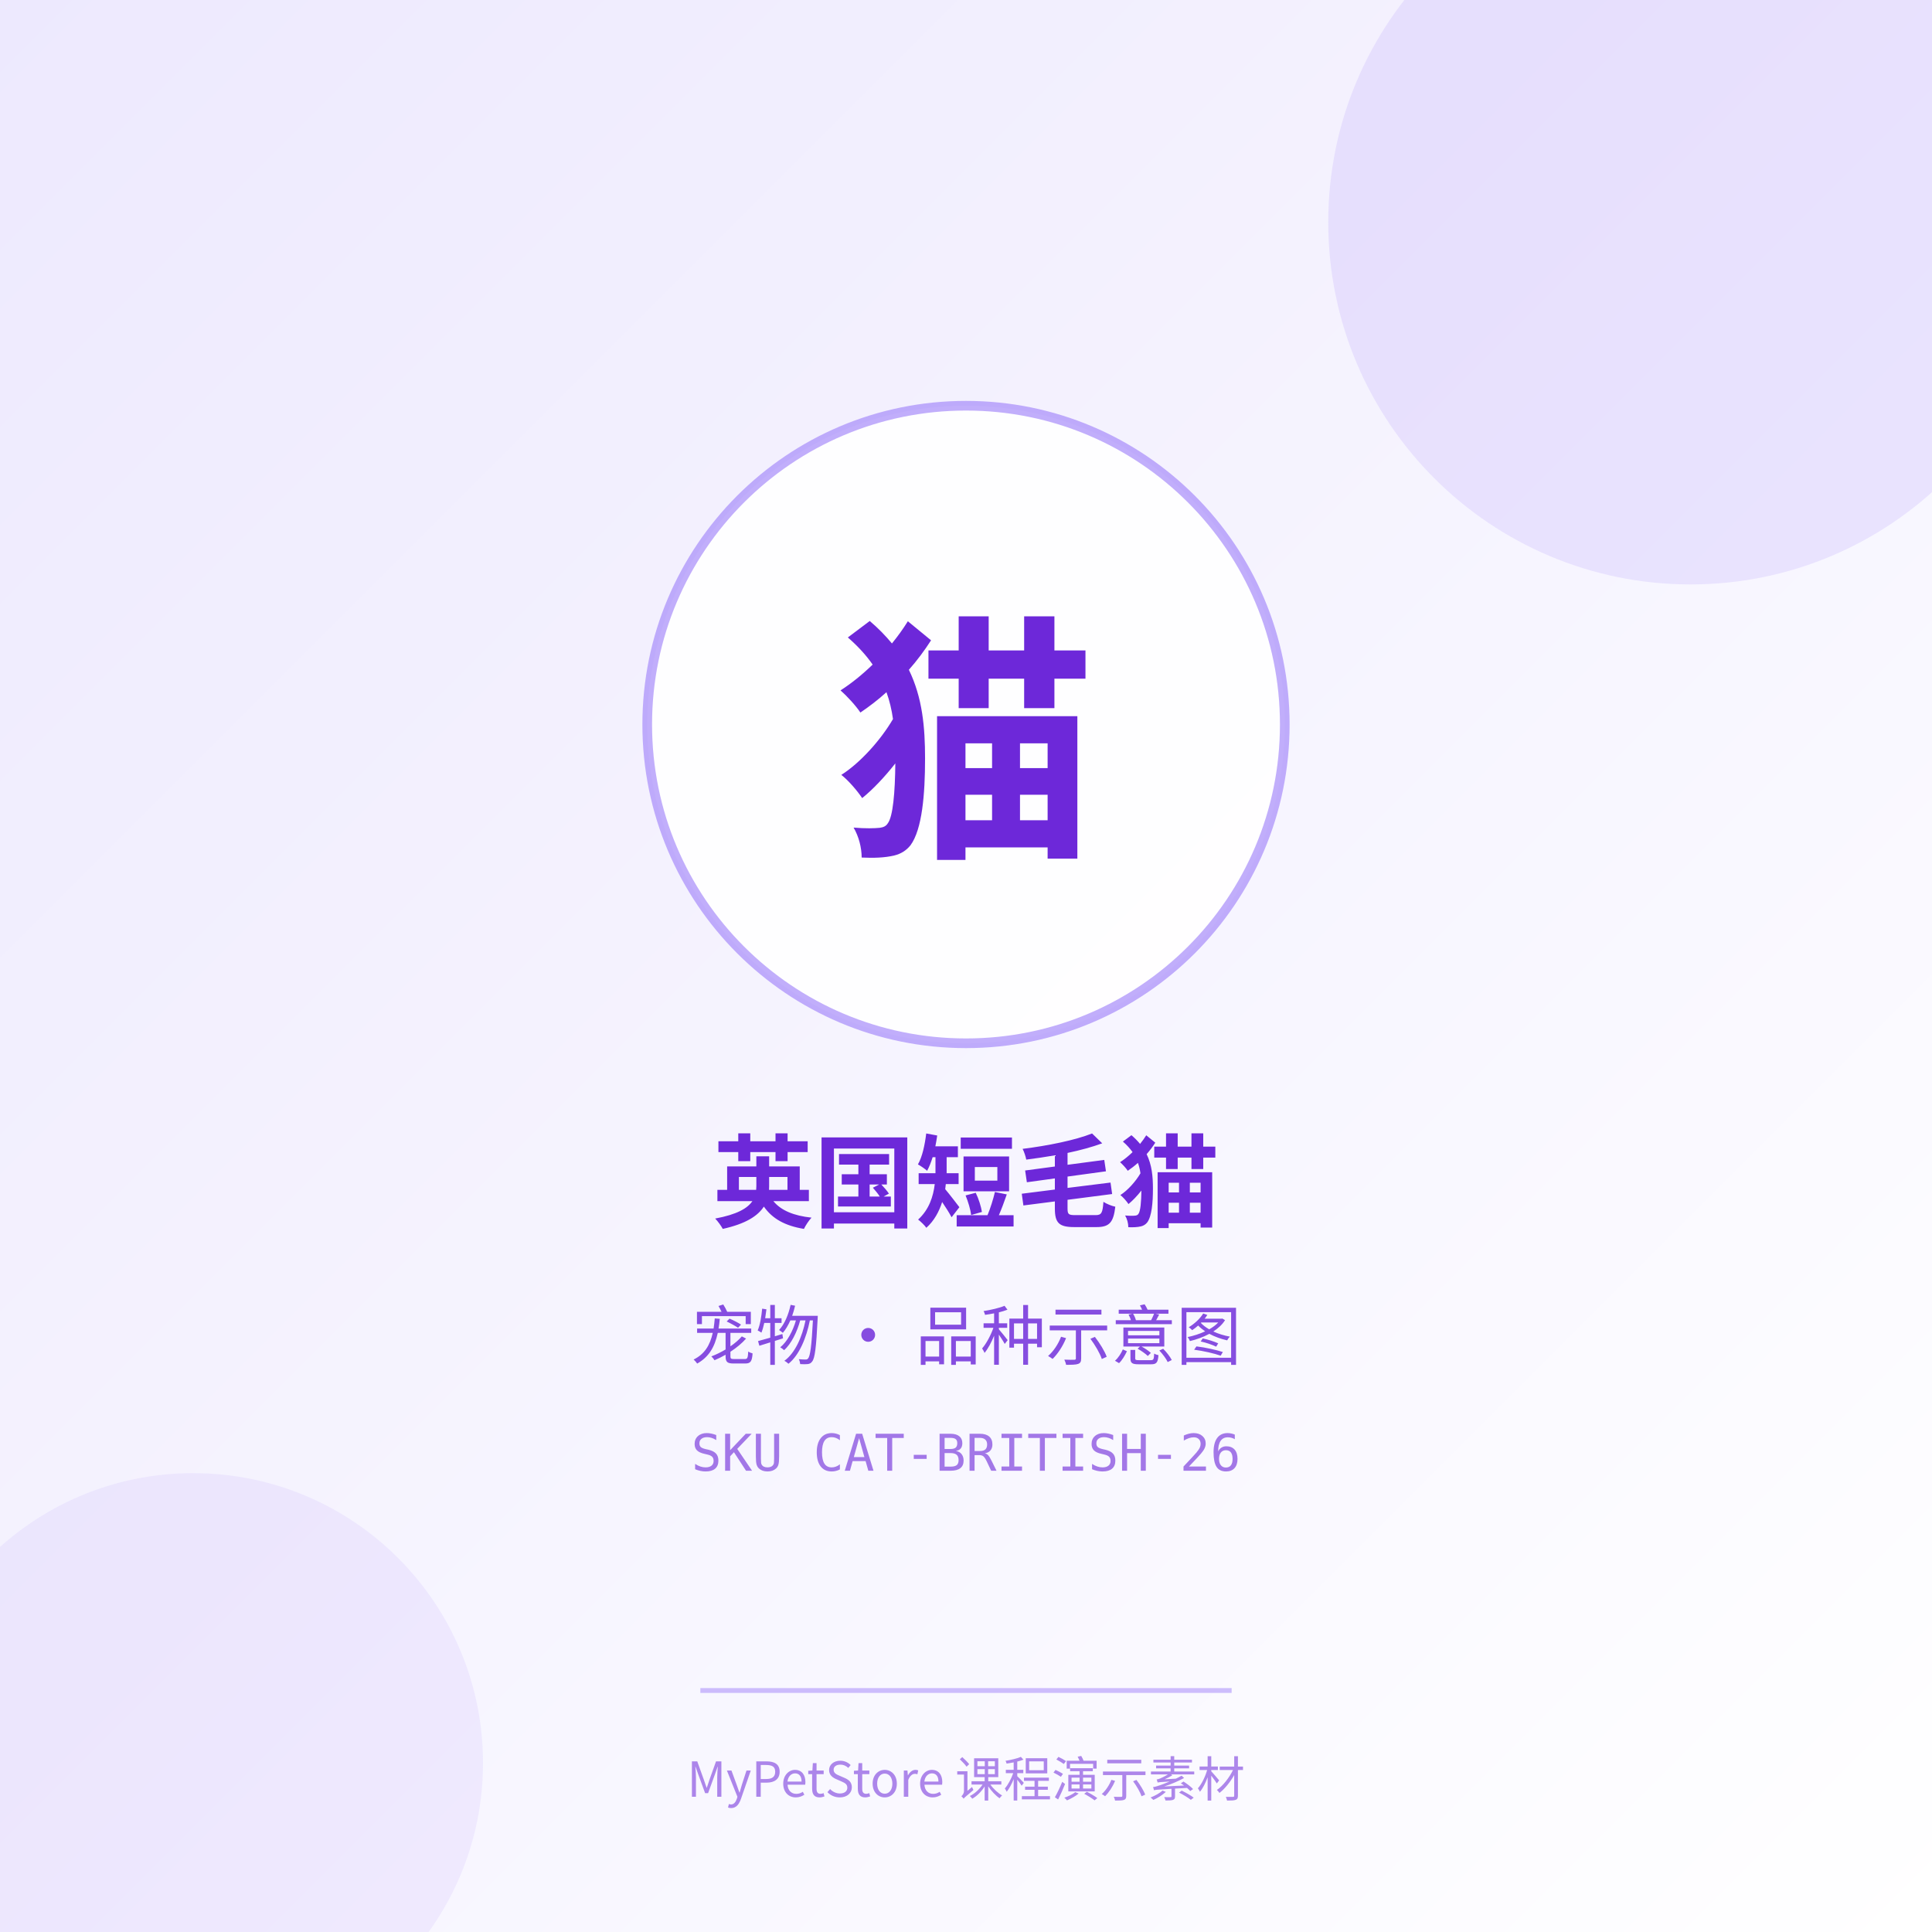
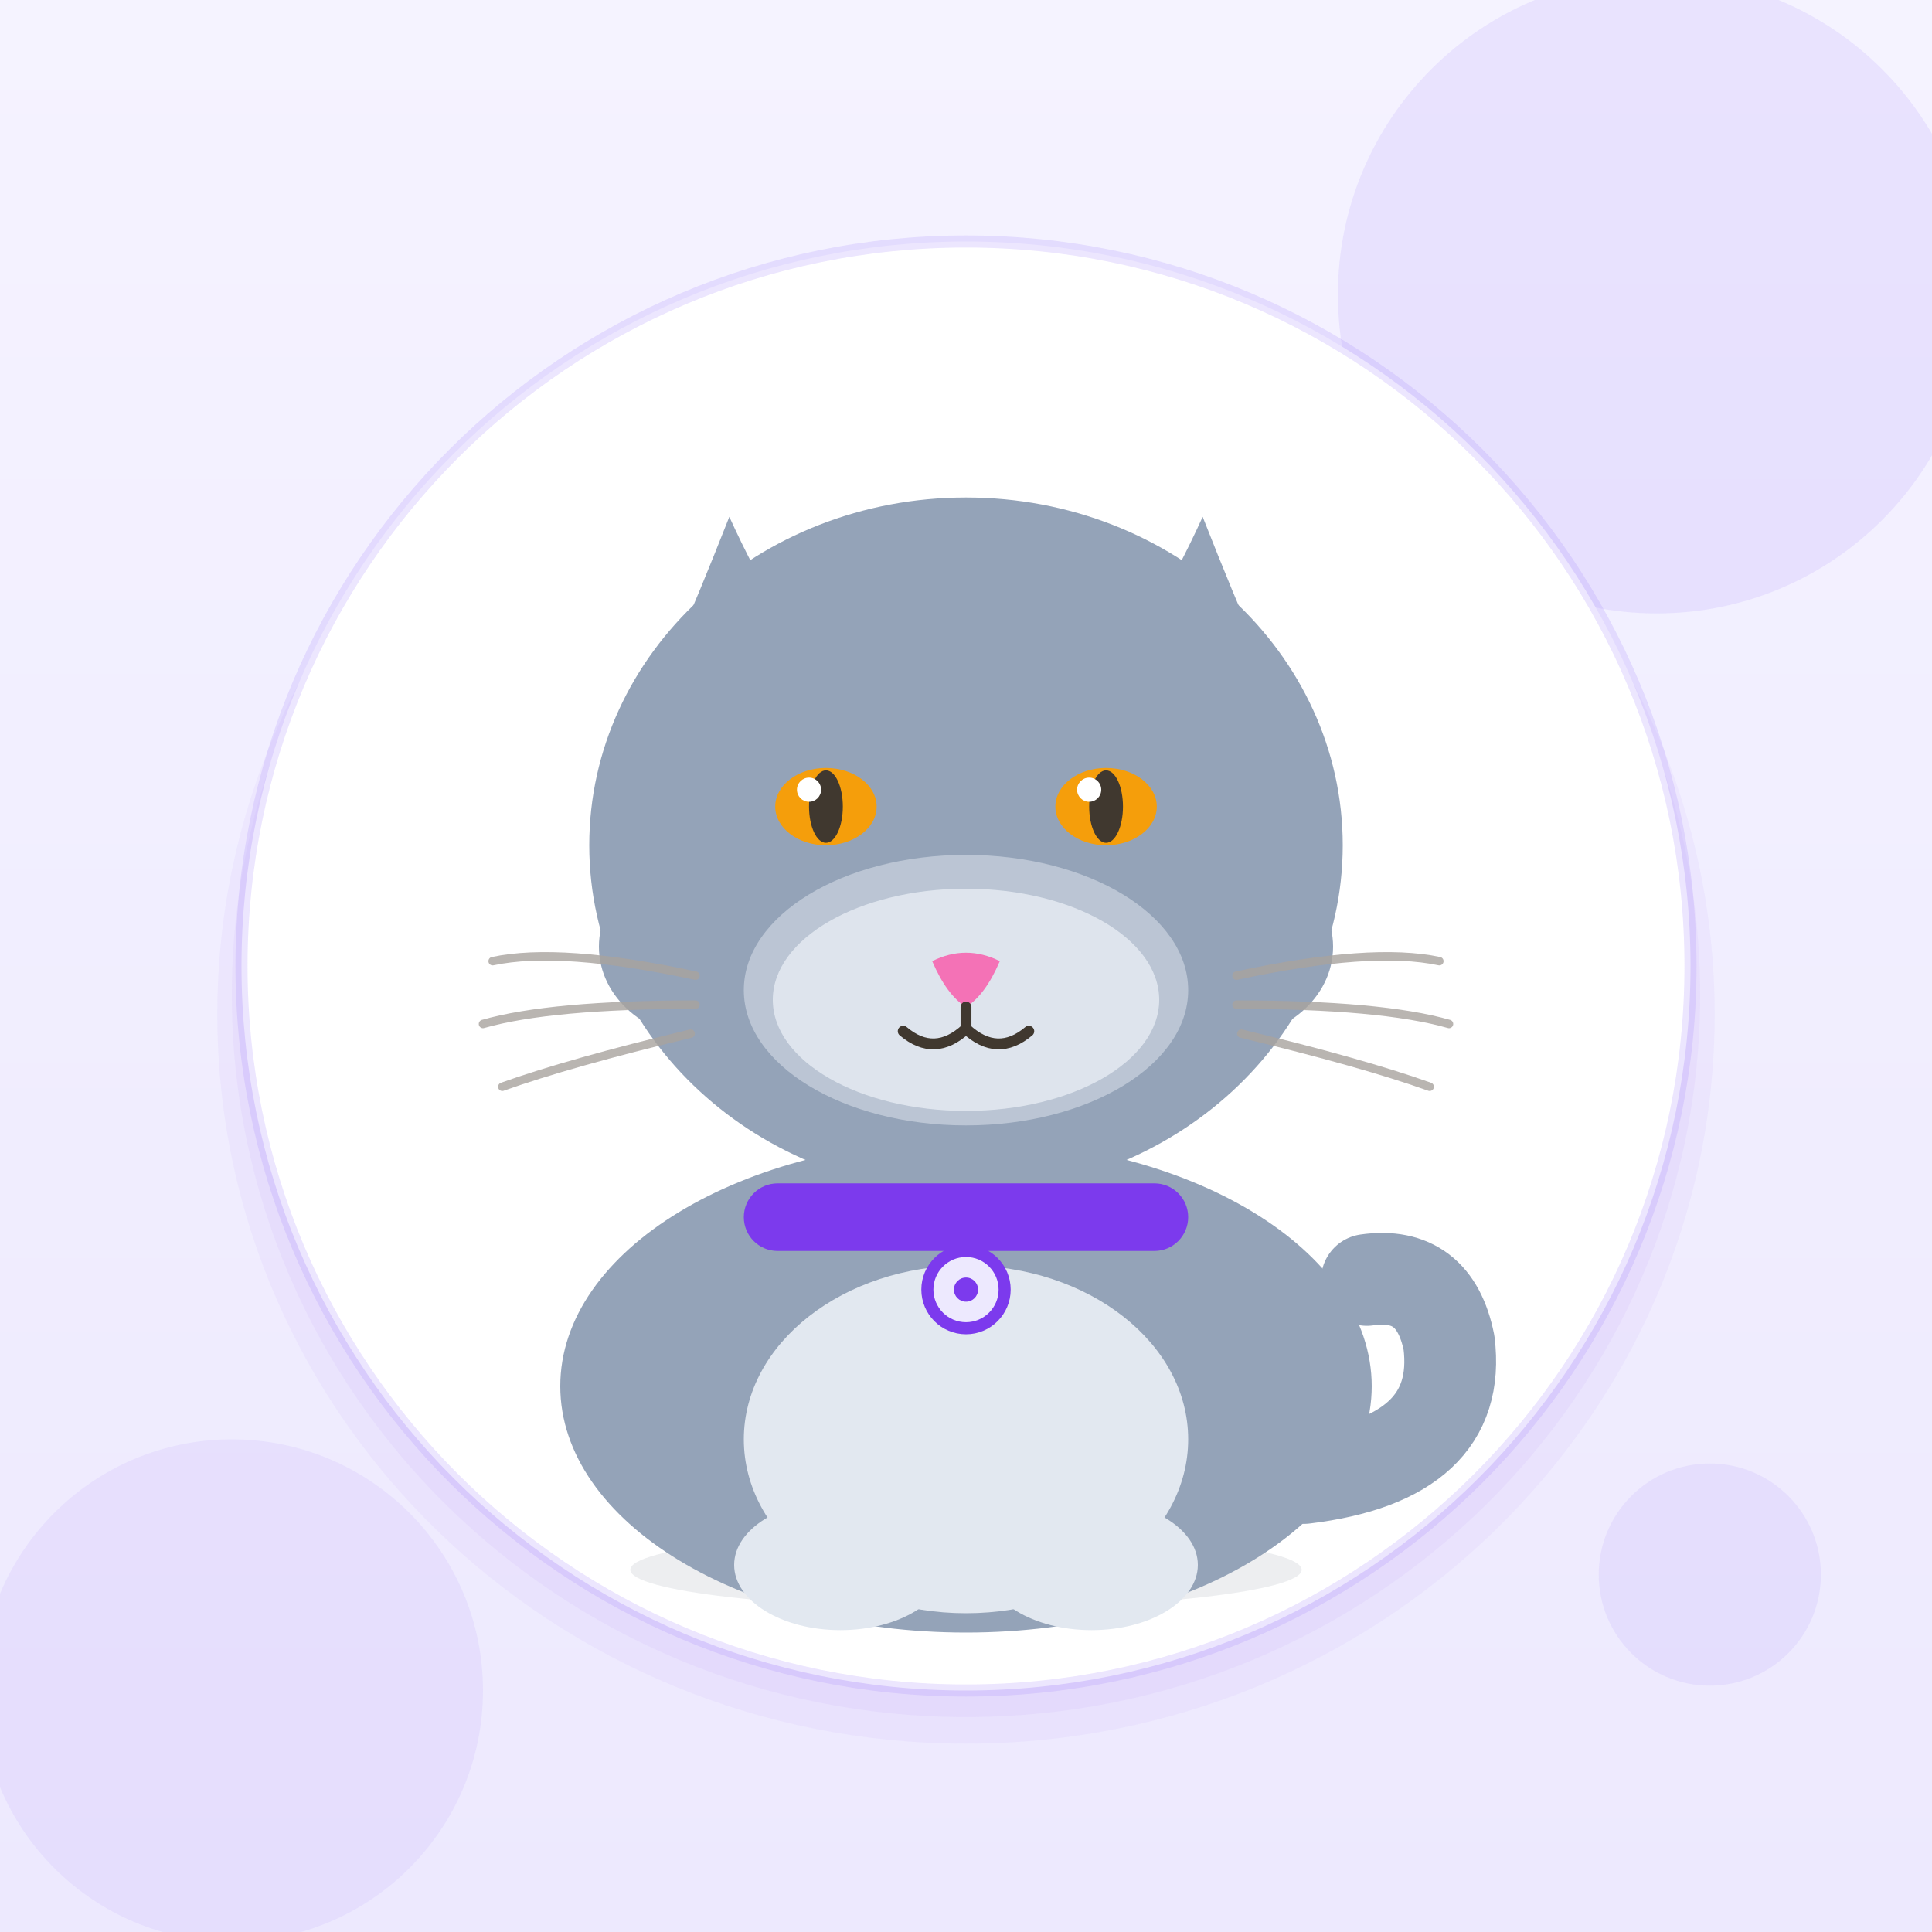
- <svg xmlns="http://www.w3.org/2000/svg" width="800" height="800" viewBox="0 0 800 800" role="img" aria-label="英国短毛猫 教学示意图">
+ <svg xmlns="http://www.w3.org/2000/svg" viewBox="0 0 800 800">
  <defs>
-     <linearGradient id="bg" x1="0" y1="0" x2="1" y2="1">
-       <stop offset="0%" stop-color="#ede9fe" />
-       <stop offset="100%" stop-color="#ffffff" />
+     <linearGradient id="bg" x1="0" y1="0" x2="0" y2="1">
+       <stop offset="0" stop-color="#f5f3ff" />
+       <stop offset="1" stop-color="#ede9fe" />
    </linearGradient>
  </defs>
  <rect width="800" height="800" fill="url(#bg)" />
-   <circle cx="700" cy="92" r="150" fill="#a78bfa" opacity="0.18" />
-   <circle cx="80" cy="730" r="120" fill="#a78bfa" opacity="0.12" />
-   <circle cx="400" cy="300" r="132" fill="#ffffff" opacity="0.94" />
-   <circle cx="400" cy="300" r="132" fill="none" stroke="#a78bfa" stroke-width="4" opacity="0.7" />
-   <text x="400" y="347" text-anchor="middle" font-family="Microsoft YaHei, PingFang SC, Noto Sans CJK SC, sans-serif" font-size="108" font-weight="700" fill="#6d28d9">猫</text>
-   <text x="400" y="505" text-anchor="middle" font-family="Microsoft YaHei, PingFang SC, Noto Sans CJK SC, sans-serif" font-size="42" font-weight="700" fill="#6d28d9">英国短毛猫</text>
-   <text x="400" y="563" text-anchor="middle" font-family="Microsoft YaHei, PingFang SC, Noto Sans CJK SC, sans-serif" font-size="27" fill="#6d28d9" opacity="0.82">宠物 · 品种示意图</text>
-   <text x="400" y="609" text-anchor="middle" font-family="Consolas, monospace" font-size="21" fill="#6d28d9" opacity="0.62">SKU CAT-BRITISH-26</text>
-   <line x1="290" y1="700" x2="510" y2="700" stroke="#a78bfa" stroke-width="2" opacity="0.55" />
-   <text x="400" y="744" text-anchor="middle" font-family="Microsoft YaHei, PingFang SC, Noto Sans CJK SC, sans-serif" font-size="20" fill="#6d28d9" opacity="0.55">MyPetStore 课程演示素材</text>
+   <g id="deco" fill="#a78bfa">
+     <circle cx="686" cy="122" r="132" opacity="0.16" />
+     <circle cx="96" cy="700" r="104" opacity="0.12" />
+     <circle cx="708" cy="652" r="46" opacity="0.14" />
+   </g>
+   <g id="plate">
+     <ellipse cx="400" cy="420" rx="310" ry="302" fill="#7c3aed" opacity="0.05" />
+     <ellipse cx="400" cy="412" rx="304" ry="299" fill="#7c3aed" opacity="0.05" />
+     <circle cx="400" cy="400" r="300" fill="#ffffff" />
+     <circle cx="400" cy="400" r="300" fill="none" stroke="#a78bfa" stroke-width="5" opacity="0.22" />
+   </g>
+   <g id="art">
+     <ellipse cx="400" cy="650" rx="139" ry="16" fill="#475569" opacity="0.1" />
+     <path d="M 540 612 Q 606 604 600 556 Q 594 526 566 530" fill="none" stroke="#94a3b8" stroke-width="38" stroke-linecap="round" stroke-linejoin="round" />
+     <ellipse cx="400" cy="574" rx="168" ry="102" fill="#94a3b8" />
+     <ellipse cx="400" cy="596" rx="92" ry="72" fill="#e2e8f0" />
+     <ellipse cx="348" cy="648" rx="44" ry="27" fill="#e2e8f0" />
+     <ellipse cx="452" cy="648" rx="44" ry="27" fill="#e2e8f0" />
+     <path d="M 264 300 Q 276 280 302 214 Q 322 258 348 290 Q 342 270 264 300 Z" fill="#94a3b8" />
+     <path d="M 284 286 Q 294 282 308 236 Q 328 270 326 278 Q 322 262 284 286 Z" fill="#f9a8d4" opacity="0.8" />
+     <path d="M 536 300 Q 524 280 498 214 Q 478 258 452 290 Q 458 270 536 300 Z" fill="#94a3b8" />
+     <path d="M 516 286 Q 506 282 492 236 Q 472 270 474 278 Q 478 262 516 286 Z" fill="#f9a8d4" opacity="0.8" />
+     <ellipse cx="400" cy="350" rx="156" ry="144" fill="#94a3b8" />
+     <ellipse cx="292" cy="392" rx="44" ry="38" fill="#94a3b8" />
+     <ellipse cx="508" cy="392" rx="44" ry="38" fill="#94a3b8" />
+     <ellipse cx="400" cy="410" rx="92" ry="56" fill="#e2e8f0" opacity="0.5" />
+     <ellipse cx="400" cy="414" rx="80" ry="46" fill="#e2e8f0" opacity="0.9" />
+     <path d="M 386 398 Q 400 391 414 398 Q 408 412 400 417 Q 392 412 386 398 Z" fill="#f472b6" />
+     <path d="M 400 417 L 400 426" fill="none" stroke="#40382f" stroke-width="4.5" stroke-linecap="round" stroke-linejoin="round" />
+     <path d="M 400 426 Q 387 438 374 427" fill="none" stroke="#40382f" stroke-width="4.5" stroke-linecap="round" stroke-linejoin="round" />
+     <path d="M 400 426 Q 413 438 426 427" fill="none" stroke="#40382f" stroke-width="4.5" stroke-linecap="round" stroke-linejoin="round" />
+     <ellipse cx="342" cy="334" rx="21" ry="16" fill="#f59e0b" />
+     <ellipse cx="342" cy="334" rx="7" ry="15" fill="#40382f" />
+     <circle cx="335" cy="327" r="5" fill="#ffffff" />
+     <ellipse cx="458" cy="334" rx="21" ry="16" fill="#f59e0b" />
+     <ellipse cx="458" cy="334" rx="7" ry="15" fill="#40382f" />
+     <circle cx="451" cy="327" r="5" fill="#ffffff" />
+     <path d="M 288 404 Q 232 392 204 398" fill="none" opacity="0.8" stroke="#a8a29e" stroke-width="3.5" stroke-linecap="round" stroke-linejoin="round" />
+     <path d="M 288 416 Q 228 416 200 424" fill="none" opacity="0.8" stroke="#a8a29e" stroke-width="3.5" stroke-linecap="round" stroke-linejoin="round" />
+     <path d="M 286 428 Q 236 440 208 450" fill="none" opacity="0.8" stroke="#a8a29e" stroke-width="3.5" stroke-linecap="round" stroke-linejoin="round" />
+     <path d="M 512 404 Q 568 392 596 398" fill="none" opacity="0.8" stroke="#a8a29e" stroke-width="3.5" stroke-linecap="round" stroke-linejoin="round" />
+     <path d="M 512 416 Q 572 416 600 424" fill="none" opacity="0.8" stroke="#a8a29e" stroke-width="3.5" stroke-linecap="round" stroke-linejoin="round" />
+     <path d="M 514 428 Q 564 440 592 450" fill="none" opacity="0.8" stroke="#a8a29e" stroke-width="3.5" stroke-linecap="round" stroke-linejoin="round" />
+     <rect x="308" y="490" width="184" height="28" rx="14" fill="#7c3aed" />
+     <circle cx="400" cy="534" r="16" fill="#ede9fe" stroke="#7c3aed" stroke-width="5" />
+     <circle cx="400" cy="534" r="5" fill="#7c3aed" />
+   </g>
</svg>
